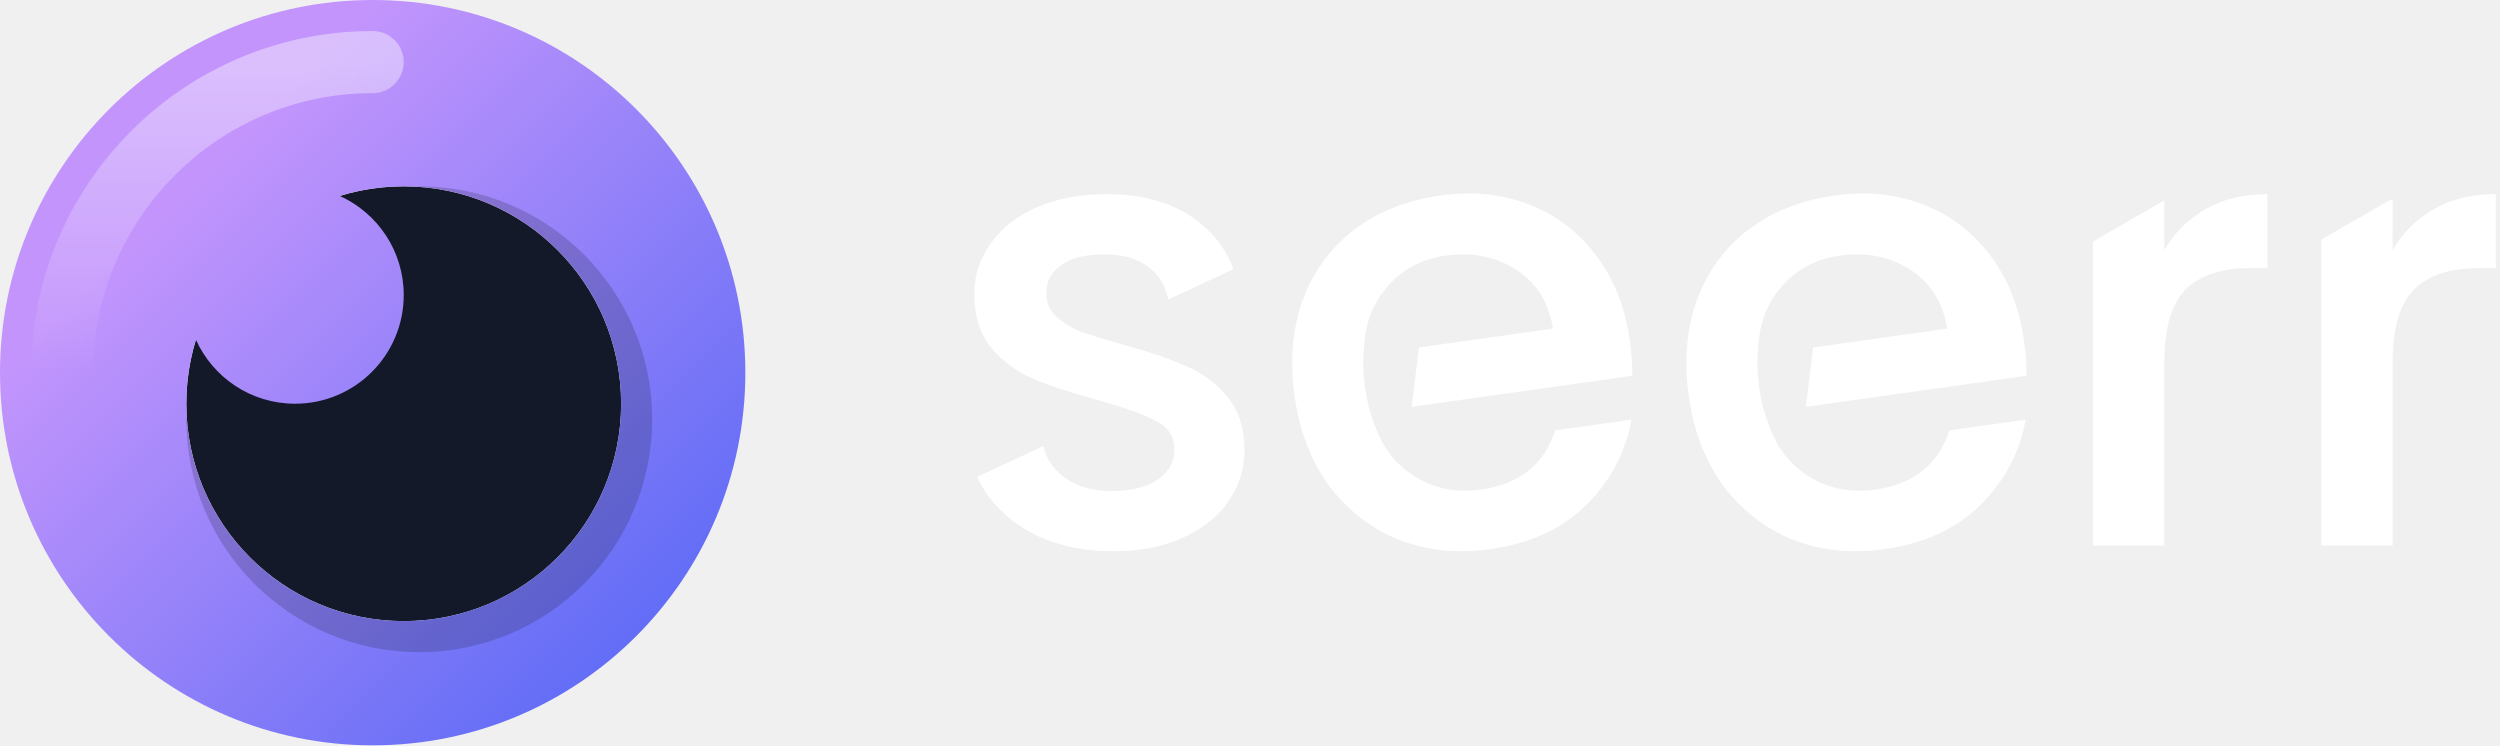
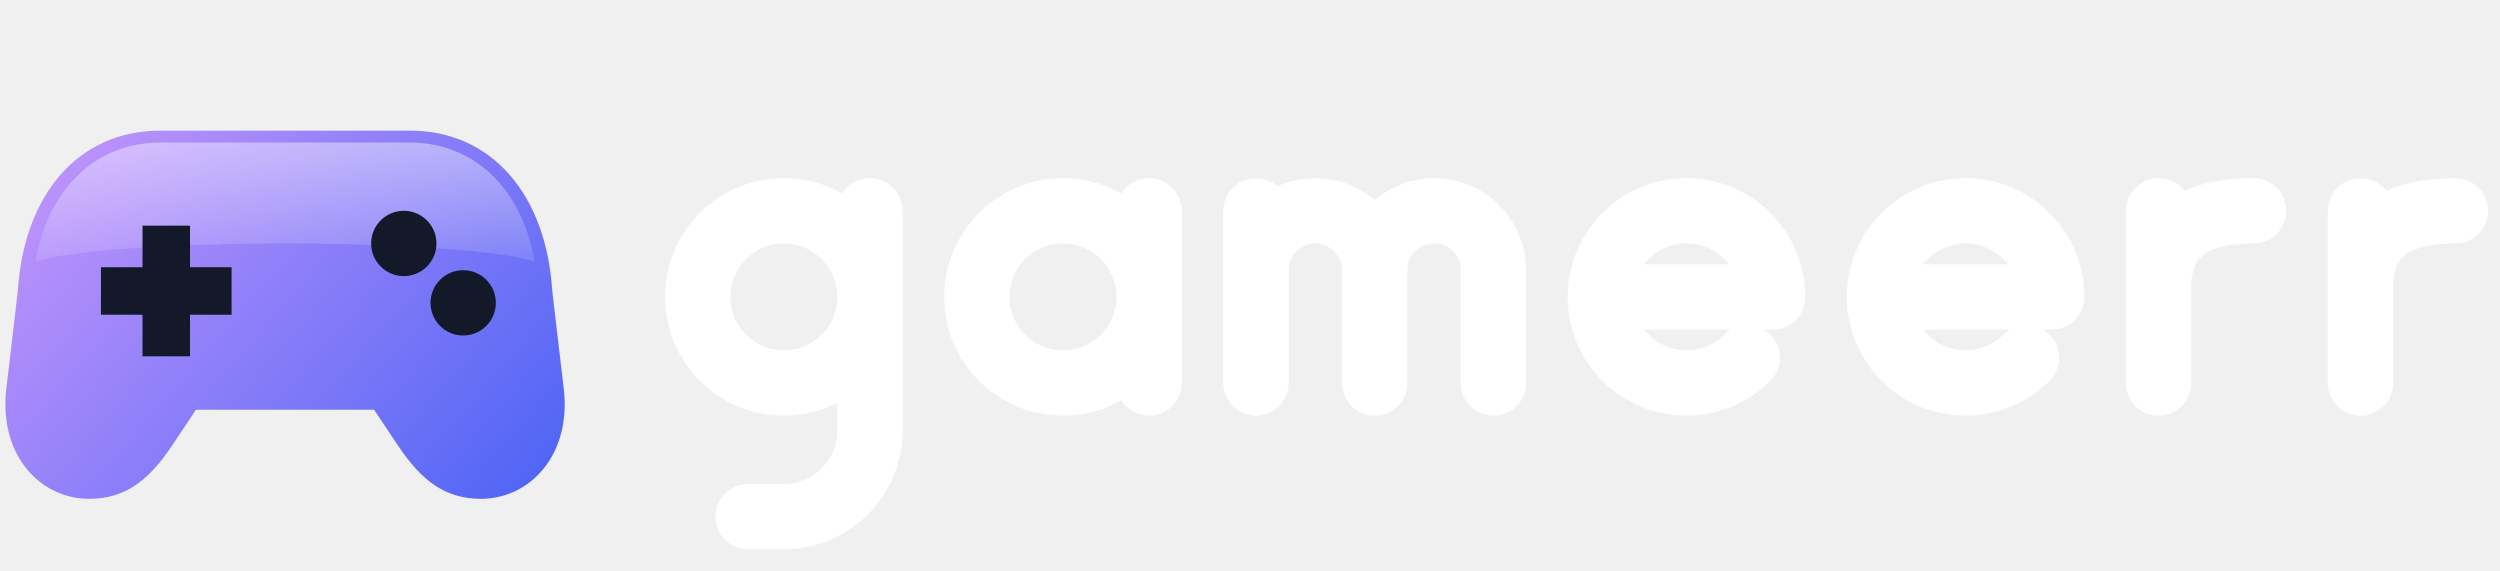
- <svg xmlns="http://www.w3.org/2000/svg" width="322" height="96" viewBox="0 0 322 96" fill="none">
-   <circle cx="52" cy="52" r="28" fill="#131928" />
-   <path fill-rule="evenodd" clip-rule="evenodd" d="M48 96C74.51 96 96 74.51 96 48C96 21.49 74.51 0 48 0C21.49 0 0 21.49 0 48C0 74.51 21.49 96 48 96ZM80 52C80 67.464 67.464 80 52 80C36.536 80 24 67.464 24 52C24 49.13 24.432 46.361 25.234 43.755C27.429 48.617 32.319 52 38 52C45.732 52 52 45.732 52 38C52 32.319 48.617 27.429 43.755 25.234C46.362 24.432 49.13 24 52 24C67.464 24 80 36.536 80 52Z" fill="url(#paint0_linear_311_158)" />
-   <path opacity="0.2" fill-rule="evenodd" clip-rule="evenodd" d="M80 52C80 67.464 67.464 80 52 80C36.864 80 24.533 67.99 24.017 52.979C24.006 53.318 24 53.658 24 54C24 70.569 37.431 84 54 84C70.569 84 84 70.569 84 54C84 37.431 70.569 24 54 24C53.66 24 53.321 24.006 52.983 24.017C67.992 24.535 80 36.865 80 52Z" fill="#131928" />
-   <path fill-rule="evenodd" clip-rule="evenodd" d="M48 12C28.118 12 12 28.118 12 48C12 50.209 10.209 52 8 52C5.791 52 4 50.209 4 48C4 23.7 23.7 4 48 4C50.209 4 52 5.791 52 8C52 10.209 50.209 12 48 12Z" fill="url(#paint1_linear_311_158)" />
-   <path fill-rule="evenodd" clip-rule="evenodd" d="M298.984 30.867V70.272H308.169V46.828C308.169 42.3 309.082 39.121 310.909 37.288C312.789 35.456 315.528 34.539 319.127 34.539H321.463V25C318.402 25 315.743 25.647 313.487 26.94C311.285 28.18 309.512 29.931 308.169 32.195V25.728H307.886L298.984 30.867Z" fill="white" />
-   <path fill-rule="evenodd" clip-rule="evenodd" d="M269.573 31.117V70.272H278.758V46.828C278.758 42.3 279.671 39.121 281.498 37.288C283.377 35.456 286.117 34.539 289.716 34.539H292.052V25C288.99 25 286.332 25.647 284.076 26.94C281.874 28.18 280.101 29.931 278.758 32.195V25.814L269.573 31.117Z" fill="white" />
-   <path fill-rule="evenodd" clip-rule="evenodd" d="M260.689 43.875C260.922 45.529 261.026 47.039 261 48.403L232.595 52.395L233.533 44.752L250.79 42.327C250.264 38.972 248.689 36.445 246.063 34.746C243.438 33.047 240.396 32.44 236.939 32.926C233.801 33.367 231.257 34.759 229.308 37.101C227.756 38.917 226.837 41.106 226.55 43.669C226.192 46.346 226.195 50.861 227.977 55.105C228.886 57.629 230.398 59.614 232.513 61.06C235.153 62.866 238.176 63.53 241.58 63.051C246.473 62.364 249.642 59.823 251.085 55.429L260.899 54.05C260.139 58.293 258.188 61.969 255.045 65.078C251.948 68.125 247.819 70.012 242.66 70.737C238.458 71.327 234.55 70.924 230.936 69.527C227.369 68.069 224.387 65.767 221.992 62.62C219.643 59.413 218.15 55.541 217.512 51.004C216.875 46.468 217.22 42.364 218.549 38.695C219.923 34.964 222.127 31.933 225.163 29.601C228.251 27.262 231.949 25.79 236.258 25.185C240.407 24.602 244.231 24.989 247.731 26.348C251.23 27.706 254.117 29.913 256.39 32.968C258.656 35.97 260.089 39.605 260.689 43.875Z" fill="white" />
-   <path fill-rule="evenodd" clip-rule="evenodd" d="M209.921 43.875C210.154 45.529 210.258 47.039 210.232 48.403L181.827 52.395L182.765 44.752L200.022 42.327C199.496 38.972 197.921 36.445 195.295 34.746C192.67 33.047 189.628 32.44 186.171 32.926C183.033 33.367 180.489 34.759 178.54 37.101C176.988 38.917 176.069 41.106 175.782 43.669C175.424 46.345 175.427 50.861 177.209 55.105C178.118 57.629 179.63 59.614 181.745 61.06C184.385 62.866 187.407 63.53 190.812 63.051C195.705 62.364 198.874 59.823 200.317 55.429L210.131 54.05C209.371 58.293 207.42 61.969 204.277 65.078C201.18 68.125 197.051 70.012 191.892 70.737C187.69 71.327 183.782 70.924 180.168 69.527C176.601 68.069 173.619 65.767 171.224 62.62C168.875 59.413 167.382 55.541 166.744 51.004C166.107 46.468 166.452 42.364 167.78 38.695C169.155 34.964 171.359 31.933 174.395 29.601C177.483 27.262 181.181 25.79 185.49 25.185C189.639 24.602 193.463 24.989 196.962 26.348C200.462 27.706 203.349 29.913 205.622 32.968C207.888 35.97 209.321 39.605 209.921 43.875Z" fill="white" />
-   <path fill-rule="evenodd" clip-rule="evenodd" d="M143.297 71C139.806 71 136.664 70.38 133.87 69.141C131.131 67.847 128.956 66.122 127.344 63.967C126.751 63.153 126.26 62.307 125.87 61.427L134.397 57.451C134.721 58.974 135.566 60.283 136.932 61.38C138.597 62.619 140.665 63.239 143.136 63.239C145.714 63.239 147.702 62.754 149.098 61.784C150.548 60.76 151.273 59.466 151.273 57.903C151.273 56.233 150.468 54.993 148.856 54.184C147.299 53.376 144.801 52.487 141.363 51.517C138.033 50.6 135.321 49.711 133.226 48.849C131.131 47.986 129.305 46.666 127.747 44.888C126.243 43.109 125.491 40.764 125.491 37.854C125.491 35.483 126.189 33.327 127.586 31.387C128.983 29.392 130.97 27.829 133.548 26.698C136.18 25.566 139.188 25 142.572 25C147.621 25 151.676 26.294 154.738 28.881C156.667 30.449 158.04 32.379 158.857 34.67L150.459 38.586C150.177 36.927 149.402 35.578 148.131 34.539C146.681 33.354 144.72 32.761 142.25 32.761C139.833 32.761 137.979 33.219 136.69 34.135C135.401 35.052 134.757 36.264 134.757 37.773C134.757 38.959 135.186 39.956 136.046 40.764C136.905 41.573 137.953 42.22 139.188 42.705C140.423 43.136 142.25 43.702 144.667 44.403C147.89 45.265 150.521 46.154 152.563 47.07C154.657 47.933 156.457 49.226 157.961 50.951C159.465 52.675 160.244 54.966 160.297 57.822C160.297 60.356 159.599 62.619 158.202 64.613C156.806 66.608 154.818 68.171 152.24 69.302C149.716 70.434 146.735 71 143.297 71Z" fill="white" />
+ <svg xmlns="http://www.w3.org/2000/svg" width="421" height="96" viewBox="0 0 421 96" fill="none">
  <defs>
-     <linearGradient id="paint0_linear_311_158" x1="48" y1="-2.07126e-06" x2="117.5" y2="69.5" gradientUnits="userSpaceOnUse">
+     <linearGradient id="g" x1="10" y1="18" x2="88" y2="86" gradientUnits="userSpaceOnUse">
      <stop stop-color="#C395FC" />
      <stop offset="1" stop-color="#4F65F5" />
    </linearGradient>
-     <linearGradient id="paint1_linear_311_158" x1="28" y1="8" x2="28" y2="48" gradientUnits="userSpaceOnUse">
-       <stop stop-color="white" stop-opacity="0.4" />
+     <linearGradient id="g-gloss" x1="48" y1="22" x2="48" y2="52" gradientUnits="userSpaceOnUse">
+       <stop stop-color="white" stop-opacity="0.45" />
      <stop offset="1" stop-color="white" stop-opacity="0" />
    </linearGradient>
  </defs>
+   <path d="M27 22 H69 C83 22 92 33 93 49 L95 66 C96 77 89 84 81 84 C75 84 71 81 67 75 L63 69 H33 L29 75 C25 81 21 84 15 84 C7 84 0 77 1 66 L3 49 C4 33 13 22 27 22 Z" fill="url(#g)" />
+   <path d="M27 24 H69 C80 24 88 32 90 44 C76 40 20 40 6 44 C8 32 16 24 27 24 Z" fill="url(#g-gloss)" />
+   <path d="M24 38 H32 V45 H39 V53 H32 V60 H24 V53 H17 V45 H24 Z" fill="#131928" />
+   <circle cx="68" cy="41" r="5.5" fill="#131928" />
+   <circle cx="78" cy="51" r="5.5" fill="#131928" />
+   <path d="M146.5 50 A14.5 14.5 0 1 0 117.5 50 A14.5 14.5 0 1 0 146.5 50 M146.5 35.5 V72.5 A14.5 14.5 0 0 1 132 87 H126 M193.5 50 A14.5 14.5 0 1 0 164.5 50 A14.5 14.5 0 1 0 193.5 50 M193.5 35.5 V64.5 M211.5 64.5 V35.5 M211.5 45.5 A10 10 0 0 1 231.5 45.5 V64.5 M231.5 45.5 A10 10 0 0 1 251.5 45.5 V64.5 M269.5 50 H298.5 A14.5 14.5 0 1 0 294.25 60.25 M316.5 50 H345.5 A14.5 14.5 0 1 0 341.25 60.25 M363.5 64.5 V35.5 M363.5 48.5 C363.5 38.5 370.5 35.5 379.5 35.5 M397.5 64.5 V35.5 M397.5 48.5 C397.5 38.5 404.5 35.5 413.5 35.5" stroke="white" stroke-width="11" stroke-linecap="round" stroke-linejoin="round" fill="none" />
</svg>
